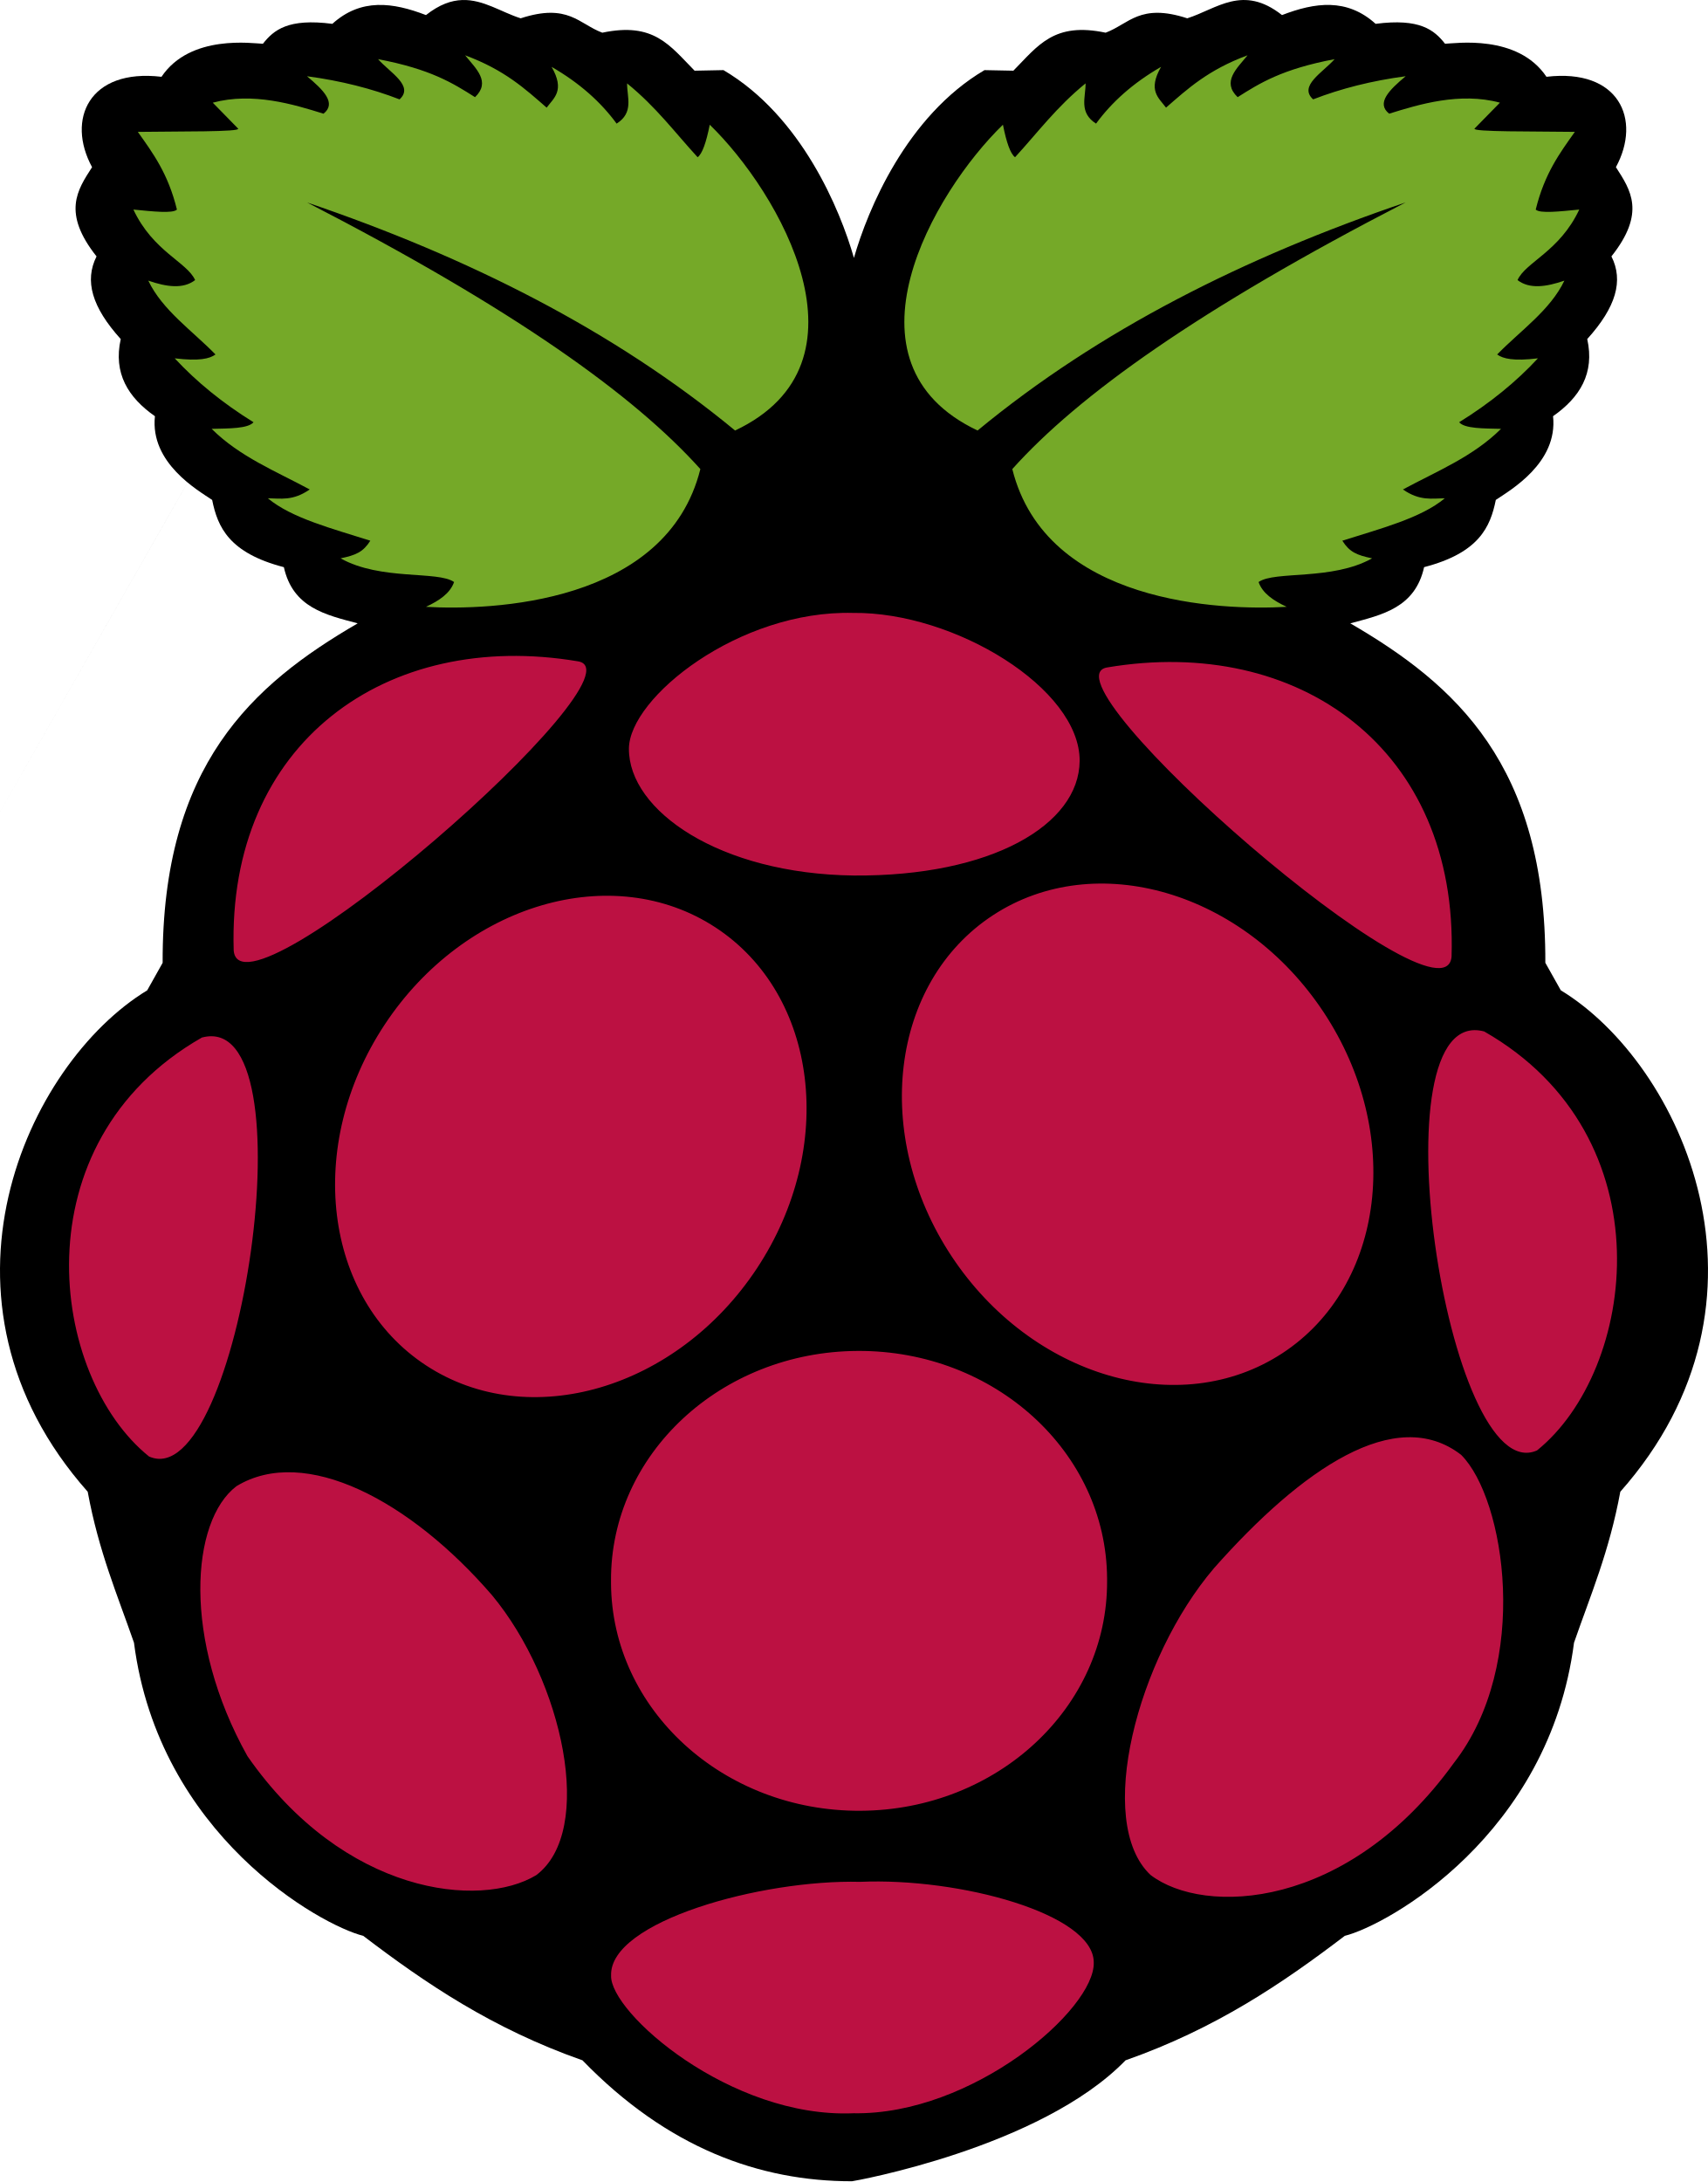
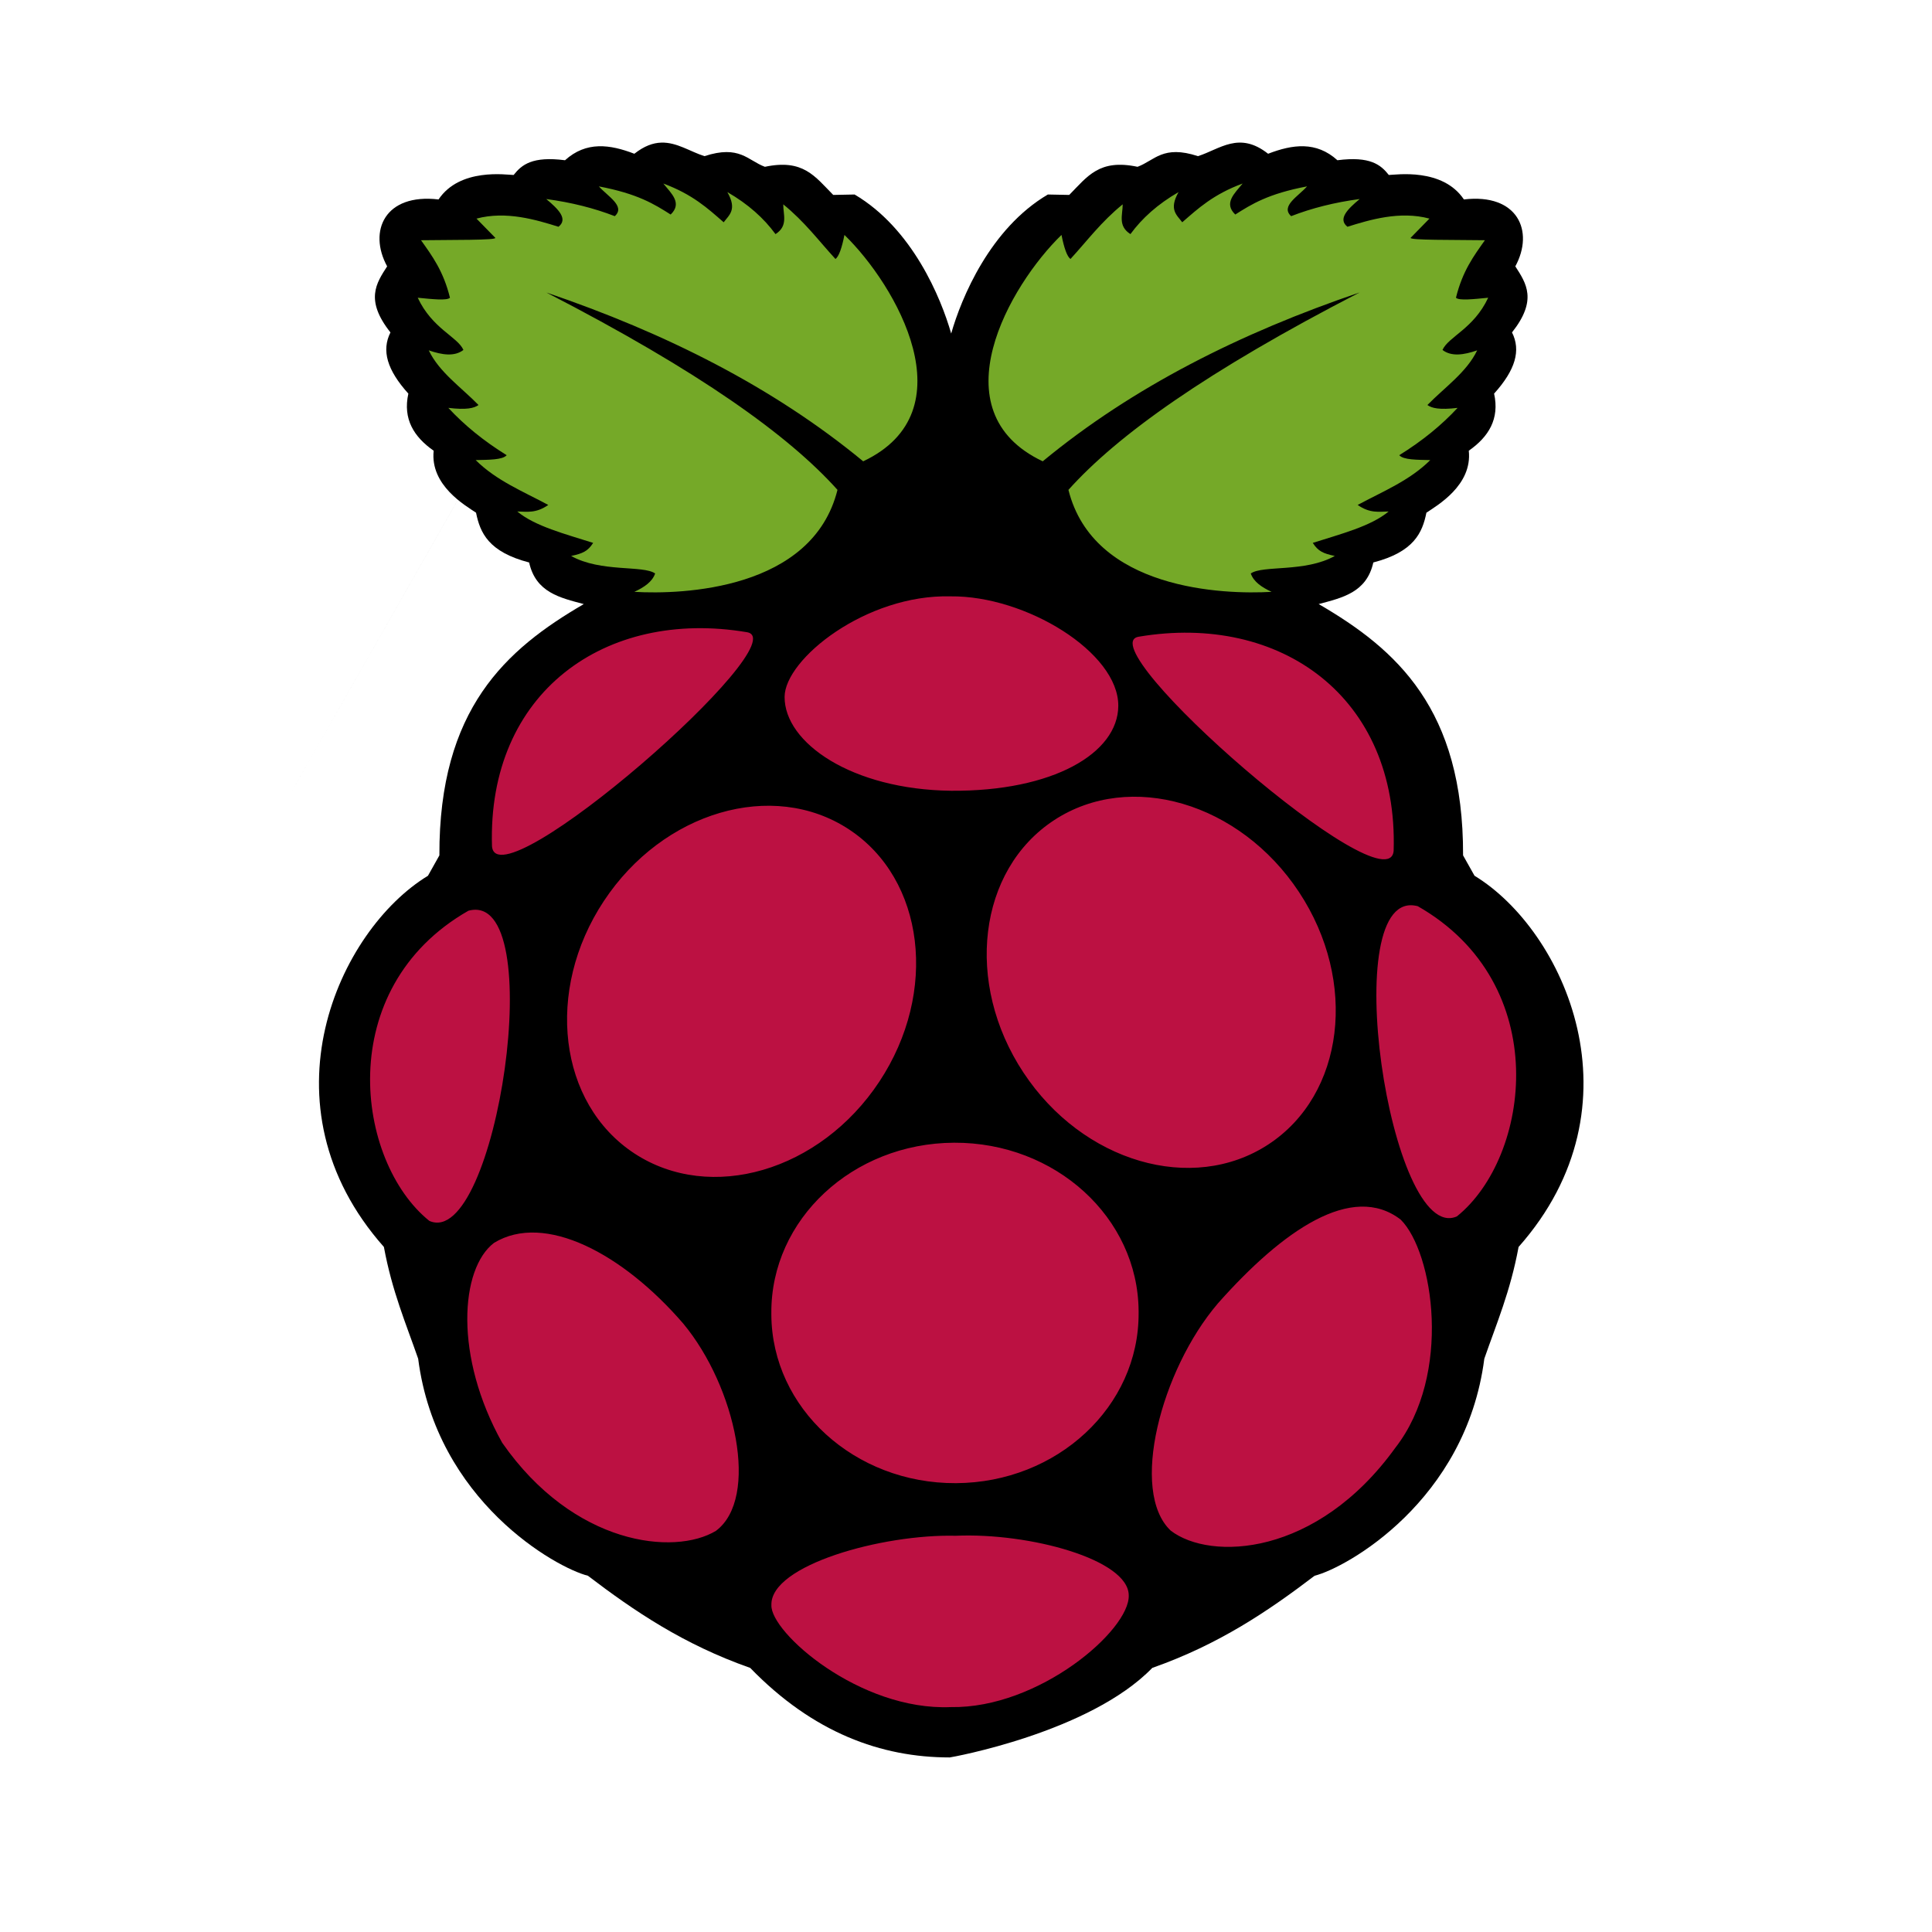
- <svg xmlns="http://www.w3.org/2000/svg" width="1957" height="2500" viewBox="0 0 256 327" preserveAspectRatio="xMinYMin meet">
-   <path d="M69.298.005c-1.653.051-3.433.662-5.453 2.255C58.9.353 54.102-.31 49.813 3.573c-6.623-.859-8.775.914-10.406 2.984-1.454-.03-10.879-1.495-15.202 4.953C13.343 10.225 9.91 17.899 13.8 25.056c-2.219 3.434-4.518 6.827.67 13.375-1.835 3.646-.697 7.602 3.626 12.389-1.14 5.127 1.102 8.743 5.125 11.562-.753 7.015 6.433 11.094 8.578 12.547.824 4.087 2.541 7.945 10.748 10.077 1.354 6.092 6.286 7.144 11.063 8.422-15.787 9.177-29.325 21.25-29.233 50.875l-2.313 4.125c-18.102 11.008-34.388 46.39-8.92 75.148 1.663 9.002 4.453 15.468 6.937 22.624 3.715 28.836 27.962 42.339 34.358 43.936 9.371 7.138 19.352 13.911 32.86 18.656 12.731 13.131 26.525 18.136 40.394 18.128.204 0 28.277-4.996 41.01-18.128 13.506-4.745 23.487-11.518 32.86-18.656 6.394-1.597 30.641-15.1 34.356-43.936 2.484-7.156 5.274-13.622 6.938-22.624 25.466-28.761 9.181-64.144-8.92-75.152l-2.317-4.125c.092-29.622-13.446-41.696-29.233-50.875 4.776-1.278 9.71-2.33 11.062-8.422 8.207-2.133 9.925-5.99 10.748-10.077 2.146-1.453 9.331-5.532 8.58-12.547 4.021-2.819 6.264-6.436 5.123-11.562 4.324-4.787 5.461-8.743 3.626-12.39 5.19-6.544 2.887-9.937.671-13.371 3.888-7.157.457-14.832-10.409-13.546-4.32-6.448-13.744-4.984-15.202-4.954-1.63-2.069-3.782-3.842-10.405-2.983-4.289-3.883-9.085-3.221-14.032-1.313-5.874-4.635-9.76-.92-14.2.485-7.112-2.324-8.739.859-12.233 2.156-7.756-1.639-10.113 1.929-13.83 5.695l-4.326-.086c-11.698 6.894-17.51 20.932-19.57 28.149-2.06-7.218-7.859-21.256-19.555-28.149l-4.325.086c-3.723-3.766-6.079-7.334-13.835-5.695C86.78 3.603 85.16.42 78.042 2.744c-2.914-.922-5.594-2.838-8.749-2.74L-11 141" />
-   <path d="M46.008 30.334c31.036 16.001 49.079 28.945 58.964 39.969-5.062 20.289-31.47 21.215-41.126 20.646 1.977-.92 3.627-2.023 4.212-3.716-2.423-1.722-11.014-.182-17.012-3.551 2.304-.478 3.382-.943 4.459-2.643-5.666-1.807-11.77-3.365-15.36-6.359 1.937.024 3.746.434 6.276-1.321-5.075-2.735-10.491-4.903-14.699-9.084 2.624-.064 5.453-.026 6.276-.991-4.645-2.878-8.565-6.078-11.809-9.579 3.672.443 5.223.062 6.111-.578-3.512-3.597-7.956-6.634-10.075-11.066 2.726.94 5.221 1.3 7.019-.082-1.193-2.692-6.305-4.28-9.249-10.571 2.871.279 5.915.626 6.524 0-1.332-5.428-3.618-8.48-5.86-11.642 6.143-.091 15.451.024 15.03-.495L31.89 15.39c6.001-1.616 12.141.259 16.599 1.651 2.001-1.579-.036-3.576-2.478-5.615 5.1.681 9.708 1.853 13.874 3.468 2.225-2.009-1.445-4.019-3.221-6.028 7.879 1.494 11.217 3.595 14.534 5.698 2.407-2.307.138-4.268-1.486-6.276 5.941 2.2 9.001 5.041 12.222 7.845 1.092-1.474 2.775-2.555.743-6.111 4.218 2.431 7.395 5.296 9.745 8.506 2.61-1.662 1.555-3.934 1.569-6.029 4.384 3.566 7.166 7.361 10.571 11.066.686-.5 1.286-2.193 1.817-4.872 10.457 10.145 25.234 35.7 3.798 45.832-18.243-15.046-40.031-25.983-64.176-34.187l.007-.004M210.686 30.334c-31.032 16.003-49.075 28.943-58.959 39.969 5.062 20.289 31.469 21.215 41.125 20.646-1.977-.92-3.627-2.023-4.211-3.716 2.423-1.722 11.014-.182 17.011-3.551-2.304-.478-3.381-.943-4.459-2.643 5.667-1.807 11.771-3.365 15.36-6.359-1.937.024-3.746.434-6.276-1.321 5.076-2.735 10.492-4.903 14.7-9.084-2.625-.064-5.454-.026-6.276-.991 4.645-2.878 8.565-6.078 11.809-9.579-3.673.443-5.223.062-6.111-.578 3.511-3.597 7.956-6.634 10.075-11.066-2.727.94-5.222 1.3-7.02-.082 1.193-2.692 6.306-4.28 9.249-10.571-2.87.279-5.915.626-6.524 0 1.335-5.43 3.621-8.482 5.863-11.644-6.143-.091-15.451.024-15.03-.495l3.799-3.882c-6.001-1.615-12.141.26-16.599 1.652-2.001-1.579.035-3.576 2.477-5.615-5.099.68-9.708 1.853-13.873 3.468-2.226-2.009 1.445-4.019 3.221-6.028-7.879 1.494-11.217 3.595-14.535 5.698-2.407-2.307-.137-4.268 1.487-6.276-5.941 2.2-9.001 5.041-12.222 7.845-1.093-1.474-2.775-2.555-.744-6.111-4.217 2.431-7.394 5.296-9.744 8.506-2.61-1.662-1.555-3.935-1.569-6.029-4.384 3.566-7.166 7.36-10.571 11.066-.686-.5-1.286-2.193-1.817-4.873-10.457 10.146-25.234 35.701-3.798 45.833 18.233-15.05 40.02-25.985 64.166-34.189h-.004" fill="#75A928" />
-   <path d="M165.933 236.933c.108 18.933-16.449 34.362-36.98 34.461-20.532.1-37.264-15.167-37.372-34.1a21.72 21.72 0 0 1 0-.361c-.108-18.932 16.448-34.361 36.98-34.461 20.532-.1 37.263 15.167 37.372 34.1v.361M107.246 139.004c15.404 10.093 18.181 32.969 6.202 51.095-11.979 18.127-34.177 24.641-49.581 14.549-15.404-10.093-18.18-32.969-6.202-51.095 11.979-18.127 34.177-24.641 49.581-14.549M148.822 137.177c-15.403 10.092-18.18 32.969-6.202 51.095 11.979 18.127 34.177 24.641 49.581 14.548 15.404-10.092 18.181-32.968 6.202-51.095-11.978-18.126-34.176-24.64-49.581-14.548M30.258 155.504c16.631-4.458 5.615 68.803-7.917 62.792-14.885-11.972-19.679-47.033 7.917-62.792M222.453 154.591c-16.633-4.457-5.615 68.807 7.917 62.796 14.885-11.973 19.679-47.038-7.917-62.796M165.946 100.034c28.701-4.846 52.583 12.206 51.619 43.328-.944 11.932-62.193-41.551-51.619-43.328M86.646 99.121c-28.703-4.847-52.583 12.209-51.619 43.329.944 11.931 62.194-41.552 51.619-43.329M127.874 91.863c-17.13-.446-33.57 12.713-33.61 20.346-.047 9.274 13.544 18.77 33.727 19.011 20.61.147 33.762-7.601 33.828-17.172.076-10.844-18.745-22.353-33.945-22.186v.001M128.92 282.043c14.935-.652 34.975 4.81 35.015 12.057.248 7.036-18.175 22.934-36.005 22.627-18.466.797-36.573-15.126-36.336-20.645-.277-8.092 22.484-14.41 37.326-14.039M73.756 239.098c10.633 12.81 15.481 35.316 6.607 41.951-8.395 5.065-28.782 2.979-43.272-17.838-9.773-17.468-8.514-35.243-1.652-40.465 10.261-6.25 26.115 2.193 38.318 16.352h-.001M181.956 235.037c-11.505 13.475-17.911 38.053-9.519 45.969 8.025 6.15 29.567 5.29 45.479-16.789 11.554-14.829 7.683-39.594 1.083-46.17-9.804-7.583-23.879 2.122-37.043 16.986v.004" fill="#BC1142" />
+ <svg xmlns="http://www.w3.org/2000/svg" width="128" height="128" viewBox="0 0 128 128" version="1.1" id="svg17226">
+   <defs id="defs17220" />
+   <g id="layer1" transform="translate(0,-994.5197)">
+     <g transform="matrix(0.3272587,0,0,0.3272587,21.13284,1003.967)" id="g824">
+       <path id="path2" d="M 69.298,0.005 C 67.645,0.056 65.865,0.667 63.845,2.26 58.9,0.353 54.102,-0.31 49.813,3.573 43.19,2.714 41.038,4.487 39.407,6.557 37.953,6.527 28.528,5.062 24.205,11.51 13.343,10.225 9.91,17.899 13.8,25.056 c -2.219,3.434 -4.518,6.827 0.67,13.375 -1.835,3.646 -0.697,7.602 3.626,12.389 -1.14,5.127 1.102,8.743 5.125,11.562 -0.753,7.015 6.433,11.094 8.578,12.547 0.824,4.087 2.541,7.945 10.748,10.077 1.354,6.092 6.286,7.144 11.063,8.422 -15.787,9.177 -29.325,21.25 -29.233,50.875 l -2.313,4.125 c -18.102,11.008 -34.388,46.39 -8.92,75.148 1.663,9.002 4.453,15.468 6.937,22.624 3.715,28.836 27.962,42.339 34.358,43.936 9.371,7.138 19.352,13.911 32.86,18.656 12.731,13.131 26.525,18.136 40.394,18.128 0.204,0 28.277,-4.996 41.01,-18.128 13.506,-4.745 23.487,-11.518 32.86,-18.656 6.394,-1.597 30.641,-15.1 34.356,-43.936 2.484,-7.156 5.274,-13.622 6.938,-22.624 25.466,-28.761 9.181,-64.144 -8.92,-75.152 l -2.317,-4.125 c 0.092,-29.622 -13.446,-41.696 -29.233,-50.875 4.776,-1.278 9.71,-2.33 11.062,-8.422 8.207,-2.133 9.925,-5.99 10.748,-10.077 2.146,-1.453 9.331,-5.532 8.58,-12.547 4.021,-2.819 6.264,-6.436 5.123,-11.562 4.324,-4.787 5.461,-8.743 3.626,-12.39 5.19,-6.544 2.887,-9.937 0.671,-13.371 3.888,-7.157 0.457,-14.832 -10.409,-13.546 -4.32,-6.448 -13.744,-4.984 -15.202,-4.954 -1.63,-2.069 -3.782,-3.842 -10.405,-2.983 -4.289,-3.883 -9.085,-3.221 -14.032,-1.313 -5.874,-4.635 -9.76,-0.92 -14.2,0.485 -7.112,-2.324 -8.739,0.859 -12.233,2.156 -7.756,-1.639 -10.113,1.929 -13.83,5.695 l -4.326,-0.086 c -11.698,6.894 -17.51,20.932 -19.57,28.149 -2.06,-7.218 -7.859,-21.256 -19.555,-28.149 l -4.325,0.086 C 100.387,6.829 98.031,3.261 90.275,4.9 86.78,3.603 85.16,0.42 78.042,2.744 75.128,1.822 72.448,-0.094 69.293,0.004 L -11,141" />
+       <path style="fill:#75a928" id="path4" d="m 46.008,30.334 c 31.036,16.001 49.079,28.945 58.964,39.969 -5.062,20.289 -31.47,21.215 -41.126,20.646 1.977,-0.92 3.627,-2.023 4.212,-3.716 -2.423,-1.722 -11.014,-0.182 -17.012,-3.551 2.304,-0.478 3.382,-0.943 4.459,-2.643 -5.666,-1.807 -11.77,-3.365 -15.36,-6.359 1.937,0.024 3.746,0.434 6.276,-1.321 -5.075,-2.735 -10.491,-4.903 -14.699,-9.084 2.624,-0.064 5.453,-0.026 6.276,-0.991 -4.645,-2.878 -8.565,-6.078 -11.809,-9.579 3.672,0.443 5.223,0.062 6.111,-0.578 -3.512,-3.597 -7.956,-6.634 -10.075,-11.066 2.726,0.94 5.221,1.3 7.019,-0.082 -1.193,-2.692 -6.305,-4.28 -9.249,-10.571 2.871,0.279 5.915,0.626 6.524,0 -1.332,-5.428 -3.618,-8.48 -5.86,-11.642 6.143,-0.091 15.451,0.024 15.03,-0.495 L 31.89,15.39 c 6.001,-1.616 12.141,0.259 16.599,1.651 2.001,-1.579 -0.036,-3.576 -2.478,-5.615 5.1,0.681 9.708,1.853 13.874,3.468 2.225,-2.009 -1.445,-4.019 -3.221,-6.028 7.879,1.494 11.217,3.595 14.534,5.698 2.407,-2.307 0.138,-4.268 -1.486,-6.276 5.941,2.2 9.001,5.041 12.222,7.845 1.092,-1.474 2.775,-2.555 0.743,-6.111 4.218,2.431 7.395,5.296 9.745,8.506 2.61,-1.662 1.555,-3.934 1.569,-6.029 4.384,3.566 7.166,7.361 10.571,11.066 0.686,-0.5 1.286,-2.193 1.817,-4.872 10.457,10.145 25.234,35.7 3.798,45.832 C 91.934,49.479 70.146,38.542 46.001,30.338 l 0.007,-0.004 m 164.678,0 c -31.032,16.003 -49.075,28.943 -58.959,39.969 5.062,20.289 31.469,21.215 41.125,20.646 -1.977,-0.92 -3.627,-2.023 -4.211,-3.716 2.423,-1.722 11.014,-0.182 17.011,-3.551 -2.304,-0.478 -3.381,-0.943 -4.459,-2.643 5.667,-1.807 11.771,-3.365 15.36,-6.359 -1.937,0.024 -3.746,0.434 -6.276,-1.321 5.076,-2.735 10.492,-4.903 14.7,-9.084 -2.625,-0.064 -5.454,-0.026 -6.276,-0.991 4.645,-2.878 8.565,-6.078 11.809,-9.579 -3.673,0.443 -5.223,0.062 -6.111,-0.578 3.511,-3.597 7.956,-6.634 10.075,-11.066 -2.727,0.94 -5.222,1.3 -7.02,-0.082 1.193,-2.692 6.306,-4.28 9.249,-10.571 -2.87,0.279 -5.915,0.626 -6.524,0 1.335,-5.43 3.621,-8.482 5.863,-11.644 -6.143,-0.091 -15.451,0.024 -15.03,-0.495 l 3.799,-3.882 c -6.001,-1.615 -12.141,0.26 -16.599,1.652 -2.001,-1.579 0.035,-3.576 2.477,-5.615 -5.099,0.68 -9.708,1.853 -13.873,3.468 -2.226,-2.009 1.445,-4.019 3.221,-6.028 -7.879,1.494 -11.217,3.595 -14.535,5.698 -2.407,-2.307 -0.137,-4.268 1.487,-6.276 -5.941,2.2 -9.001,5.041 -12.222,7.845 -1.093,-1.474 -2.775,-2.555 -0.744,-6.111 -4.217,2.431 -7.394,5.296 -9.744,8.506 -2.61,-1.662 -1.555,-3.935 -1.569,-6.029 -4.384,3.566 -7.166,7.36 -10.571,11.066 -0.686,-0.5 -1.286,-2.193 -1.817,-4.873 -10.457,10.146 -25.234,35.701 -3.798,45.833 18.233,-15.05 40.02,-25.985 64.166,-34.189 h -0.004" />
+       <path style="fill:#bc1142" id="path6" d="m 165.933,236.933 c 0.108,18.933 -16.449,34.362 -36.98,34.461 -20.532,0.1 -37.264,-15.167 -37.372,-34.1 a 21.72,21.72 0 0 1 0,-0.361 c -0.108,-18.932 16.448,-34.361 36.98,-34.461 20.532,-0.1 37.263,15.167 37.372,34.1 v 0.361 m -58.687,-97.929 c 15.404,10.093 18.181,32.969 6.202,51.095 -11.979,18.127 -34.177,24.641 -49.581,14.549 -15.404,-10.093 -18.18,-32.969 -6.202,-51.095 11.979,-18.127 34.177,-24.641 49.581,-14.549 m 41.576,-1.827 c -15.403,10.092 -18.18,32.969 -6.202,51.095 11.979,18.127 34.177,24.641 49.581,14.548 15.404,-10.092 18.181,-32.968 6.202,-51.095 -11.978,-18.126 -34.176,-24.64 -49.581,-14.548 M 30.258,155.504 c 16.631,-4.458 5.615,68.803 -7.917,62.792 C 7.456,206.324 2.662,171.263 30.258,155.504 m 192.195,-0.913 c -16.633,-4.457 -5.615,68.807 7.917,62.796 14.885,-11.973 19.679,-47.038 -7.917,-62.796 m -56.507,-54.557 c 28.701,-4.846 52.583,12.206 51.619,43.328 -0.944,11.932 -62.193,-41.551 -51.619,-43.328 m -79.3,-0.913 C 57.943,94.274 34.063,111.33 35.027,142.45 35.971,154.381 97.221,100.898 86.646,99.121 m 41.228,-7.258 c -17.13,-0.446 -33.57,12.713 -33.61,20.346 -0.047,9.274 13.544,18.77 33.727,19.011 20.61,0.147 33.762,-7.601 33.828,-17.172 0.076,-10.844 -18.745,-22.353 -33.945,-22.186 v 0.001 m 1.046,190.18 c 14.935,-0.652 34.975,4.81 35.015,12.057 0.248,7.036 -18.175,22.934 -36.005,22.627 -18.466,0.797 -36.573,-15.126 -36.336,-20.645 -0.277,-8.092 22.484,-14.41 37.326,-14.039 M 73.756,239.098 c 10.633,12.81 15.481,35.316 6.607,41.951 -8.395,5.065 -28.782,2.979 -43.272,-17.838 -9.773,-17.468 -8.514,-35.243 -1.652,-40.465 10.261,-6.25 26.115,2.193 38.318,16.352 h -0.001 m 108.2,-4.061 c -11.505,13.475 -17.911,38.053 -9.519,45.969 8.025,6.15 29.567,5.29 45.479,-16.789 11.554,-14.829 7.683,-39.594 1.083,-46.17 -9.804,-7.583 -23.879,2.122 -37.043,16.986 v 0.004" />
+     </g>
+   </g>
</svg>
